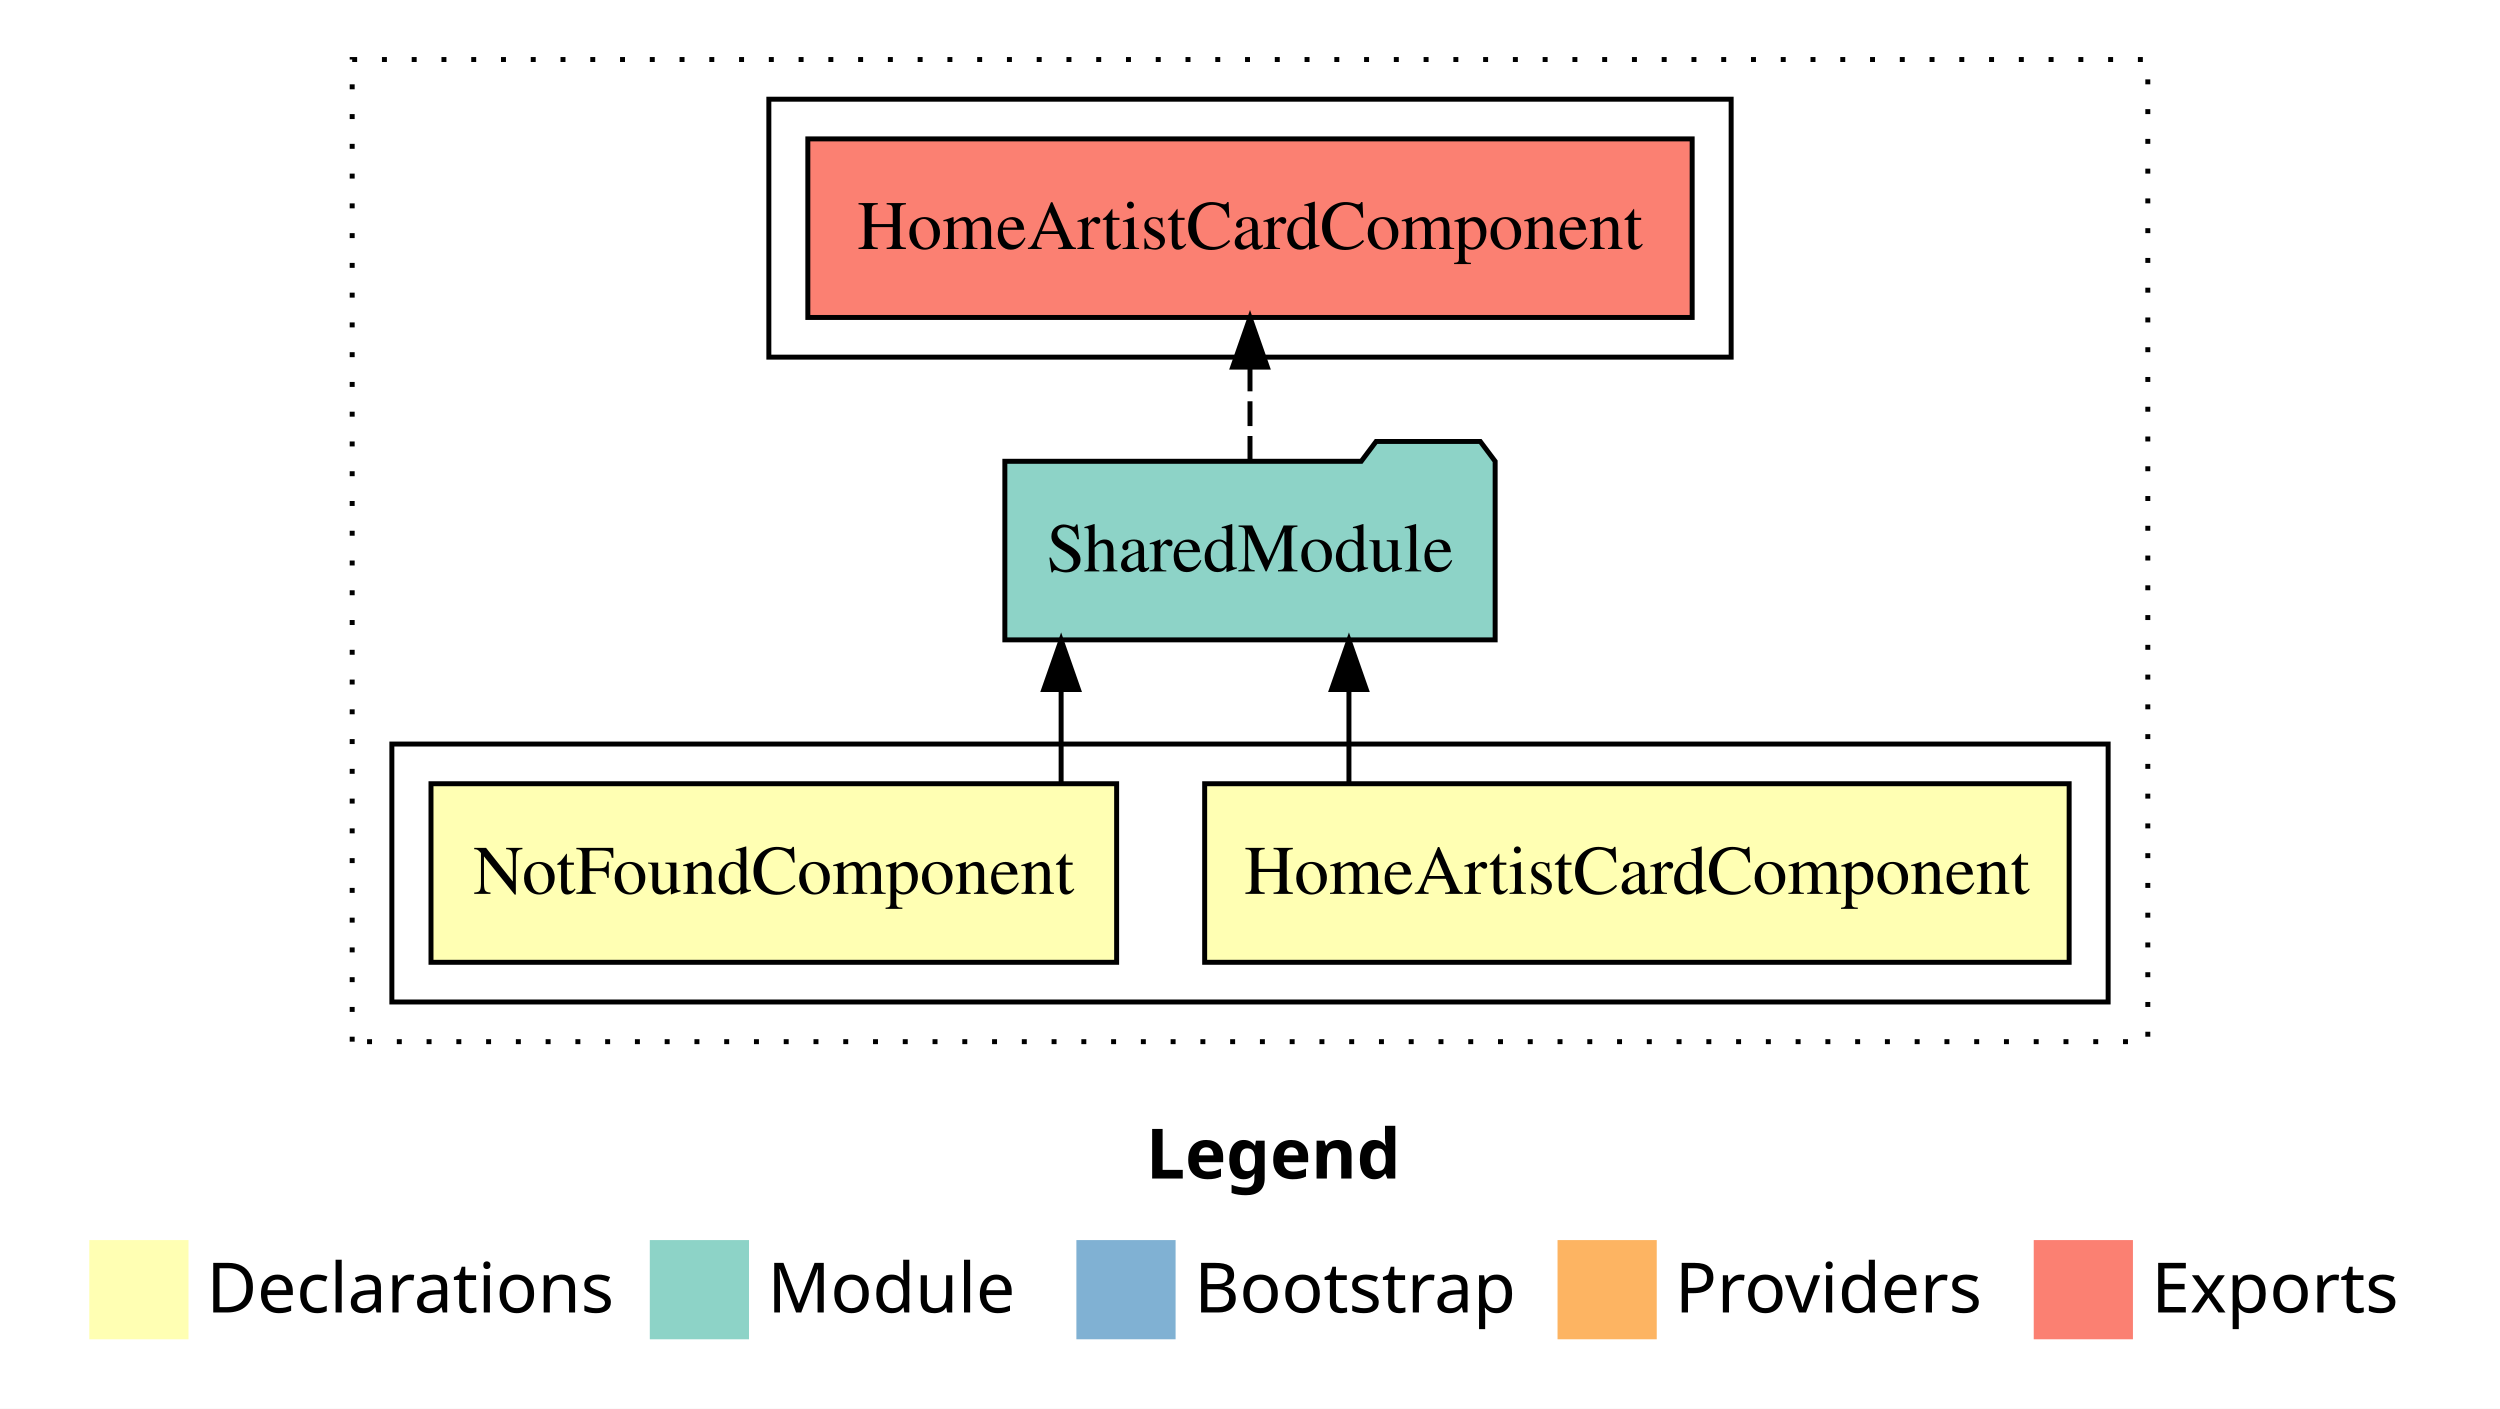
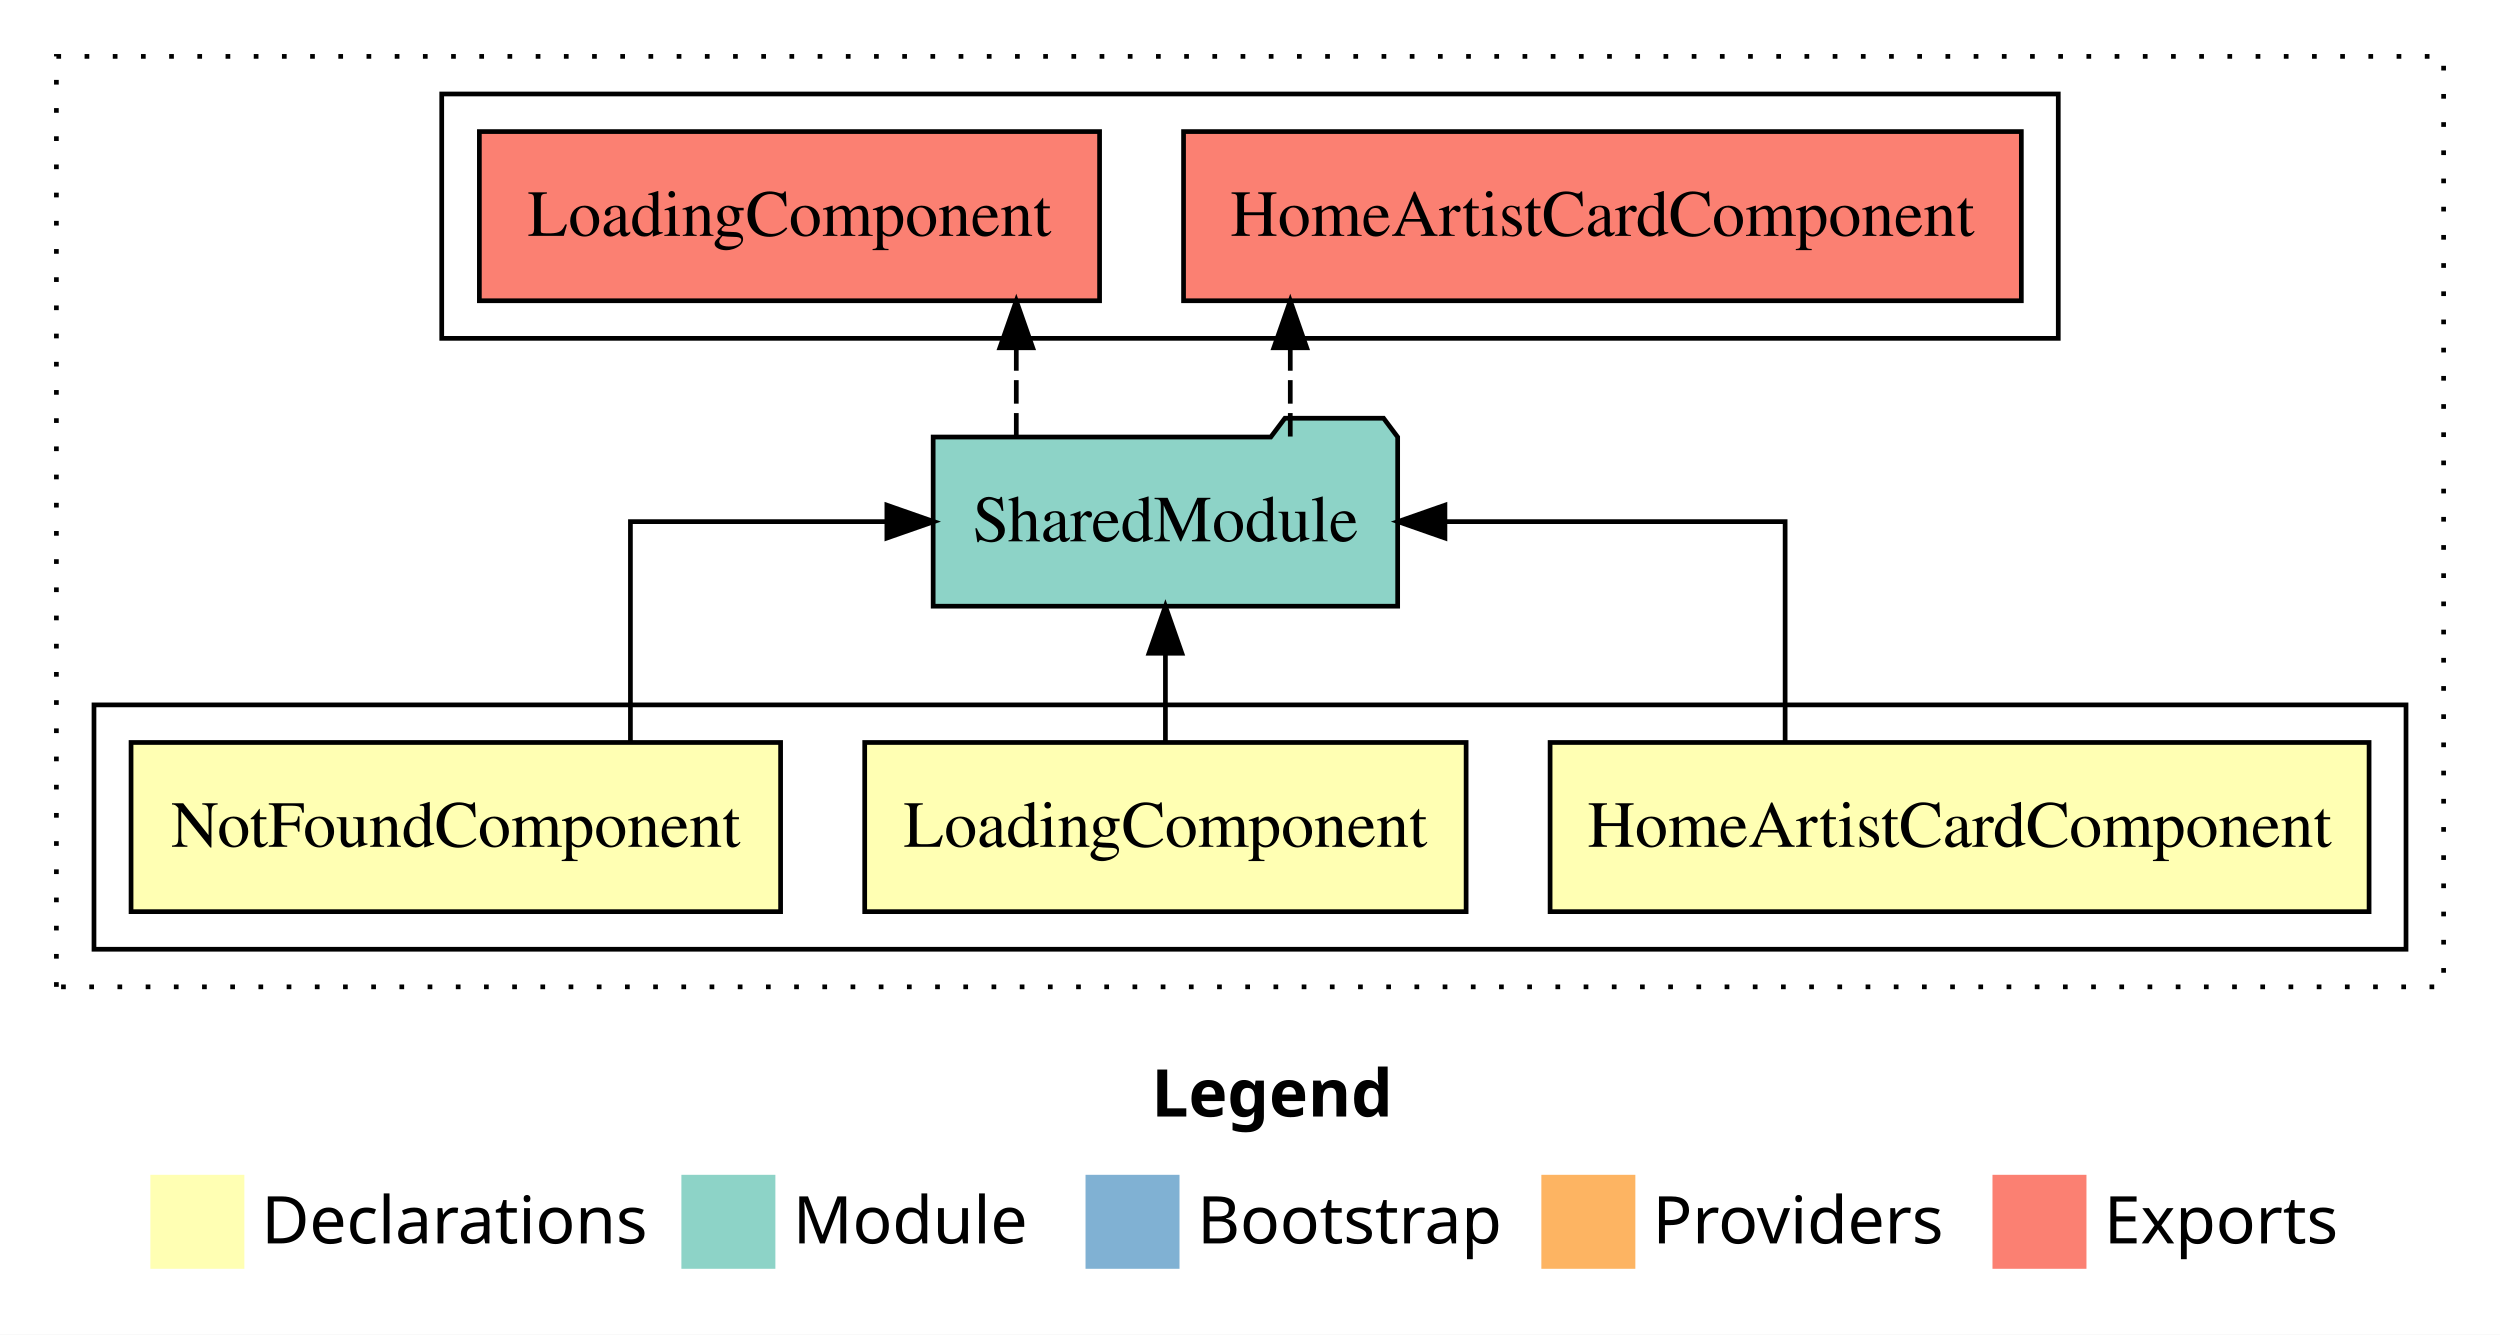
- <svg xmlns="http://www.w3.org/2000/svg" width="504pt" height="284pt" viewBox="0.00 0.00 504.00 284.00">
+ <svg xmlns="http://www.w3.org/2000/svg" width="532pt" height="284pt" viewBox="0.00 0.00 532.00 284.00">
  <g id="graph0" class="graph" transform="scale(1 1) rotate(0) translate(4 280)">
-     <polygon fill="#ffffff" stroke="transparent" points="-4,4 -4,-280 500,-280 500,4 -4,4" />
-     <text text-anchor="start" x="227.009" y="-42.4" font-family="sans-serif" font-weight="bold" font-size="14.00" fill="#000000">Legend</text>
-     <polygon fill="#ffffb3" stroke="transparent" points="14,-10 14,-30 34,-30 34,-10 14,-10" />
-     <text text-anchor="start" x="37.629" y="-15.4" font-family="sans-serif" font-size="14.00" fill="#000000">  Declarations</text>
-     <polygon fill="#8dd3c7" stroke="transparent" points="127,-10 127,-30 147,-30 147,-10 127,-10" />
-     <text text-anchor="start" x="150.725" y="-15.4" font-family="sans-serif" font-size="14.00" fill="#000000">  Module</text>
-     <polygon fill="#80b1d3" stroke="transparent" points="213,-10 213,-30 233,-30 233,-10 213,-10" />
-     <text text-anchor="start" x="236.781" y="-15.4" font-family="sans-serif" font-size="14.00" fill="#000000">  Bootstrap</text>
-     <polygon fill="#fdb462" stroke="transparent" points="310,-10 310,-30 330,-30 330,-10 310,-10" />
-     <text text-anchor="start" x="333.673" y="-15.4" font-family="sans-serif" font-size="14.00" fill="#000000">  Providers</text>
-     <polygon fill="#fb8072" stroke="transparent" points="406,-10 406,-30 426,-30 426,-10 406,-10" />
-     <text text-anchor="start" x="429.726" y="-15.4" font-family="sans-serif" font-size="14.00" fill="#000000">  Exports</text>
+     <polygon fill="#ffffff" stroke="transparent" points="-4,4 -4,-280 528,-280 528,4 -4,4" />
+     <text text-anchor="start" x="241.009" y="-42.4" font-family="sans-serif" font-weight="bold" font-size="14.00" fill="#000000">Legend</text>
+     <polygon fill="#ffffb3" stroke="transparent" points="28,-10 28,-30 48,-30 48,-10 28,-10" />
+     <text text-anchor="start" x="51.629" y="-15.4" font-family="sans-serif" font-size="14.00" fill="#000000">  Declarations</text>
+     <polygon fill="#8dd3c7" stroke="transparent" points="141,-10 141,-30 161,-30 161,-10 141,-10" />
+     <text text-anchor="start" x="164.725" y="-15.4" font-family="sans-serif" font-size="14.00" fill="#000000">  Module</text>
+     <polygon fill="#80b1d3" stroke="transparent" points="227,-10 227,-30 247,-30 247,-10 227,-10" />
+     <text text-anchor="start" x="250.781" y="-15.4" font-family="sans-serif" font-size="14.00" fill="#000000">  Bootstrap</text>
+     <polygon fill="#fdb462" stroke="transparent" points="324,-10 324,-30 344,-30 344,-10 324,-10" />
+     <text text-anchor="start" x="347.673" y="-15.4" font-family="sans-serif" font-size="14.00" fill="#000000">  Providers</text>
+     <polygon fill="#fb8072" stroke="transparent" points="420,-10 420,-30 440,-30 440,-10 420,-10" />
+     <text text-anchor="start" x="443.726" y="-15.4" font-family="sans-serif" font-size="14.00" fill="#000000">  Exports</text>
    <g id="clust1" class="cluster">
-       <polygon fill="none" stroke="#000000" stroke-dasharray="1,5" points="67,-70 67,-268 429,-268 429,-70 67,-70" />
+       <polygon fill="none" stroke="#000000" stroke-dasharray="1,5" points="8,-70 8,-268 516,-268 516,-70 8,-70" />
    </g>
    <g id="clust2" class="cluster">
-       <polygon fill="none" stroke="#000000" points="75,-78 75,-130 421,-130 421,-78 75,-78" />
+       <polygon fill="none" stroke="#000000" points="16,-78 16,-130 508,-130 508,-78 16,-78" />
    </g>
-     <g id="clust6" class="cluster">
-       <polygon fill="none" stroke="#000000" points="151,-208 151,-260 345,-260 345,-208 151,-208" />
+     <g id="clust7" class="cluster">
+       <polygon fill="none" stroke="#000000" points="90,-208 90,-260 434,-260 434,-208 90,-208" />
    </g>
    <g id="node1" class="node">
-       <polygon fill="#ffffb3" stroke="#000000" points="413.14,-122 238.86,-122 238.86,-86 413.14,-86 413.14,-122" />
-       <text text-anchor="middle" x="326" y="-99.8" font-family="Times,serif" font-size="14.00" fill="#000000">HomeArtistCardComponent</text>
+       <polygon fill="#ffffb3" stroke="#000000" points="500.14,-122 325.86,-122 325.86,-86 500.14,-86 500.14,-122" />
+       <text text-anchor="middle" x="413" y="-99.8" font-family="Times,serif" font-size="14.00" fill="#000000">HomeArtistCardComponent</text>
+     </g>
+     <g id="node4" class="node">
+       <polygon fill="#8dd3c7" stroke="#000000" points="293.423,-187 290.423,-191 269.423,-191 266.423,-187 194.577,-187 194.577,-151 293.423,-151 293.423,-187" />
+       <text text-anchor="middle" x="244" y="-164.8" font-family="Times,serif" font-size="14.00" fill="#000000">SharedModule</text>
+     </g>
+     <g id="edge1" class="edge">
+       <path fill="none" stroke="#000000" d="M375.875,-122.106C375.875,-141.339 375.875,-169 375.875,-169 375.875,-169 303.481,-169 303.481,-169" />
+       <polygon fill="#000000" stroke="#000000" points="303.481,-165.5 293.481,-169 303.481,-172.5 303.481,-165.5" />
+     </g>
+     <g id="node2" class="node">
+       <polygon fill="#ffffb3" stroke="#000000" points="307.99,-122 180.01,-122 180.01,-86 307.99,-86 307.99,-122" />
+       <text text-anchor="middle" x="244" y="-99.8" font-family="Times,serif" font-size="14.00" fill="#000000">LoadingComponent</text>
+     </g>
+     <g id="edge2" class="edge">
+       <path fill="none" stroke="#000000" d="M244,-122.106C244,-122.106 244,-140.991 244,-140.991" />
+       <polygon fill="#000000" stroke="#000000" points="240.5,-140.991 244,-150.991 247.5,-140.991 240.5,-140.991" />
    </g>
    <g id="node3" class="node">
-       <polygon fill="#8dd3c7" stroke="#000000" points="297.423,-187 294.423,-191 273.423,-191 270.423,-187 198.577,-187 198.577,-151 297.423,-151 297.423,-187" />
-       <text text-anchor="middle" x="248" y="-164.8" font-family="Times,serif" font-size="14.00" fill="#000000">SharedModule</text>
-     </g>
-     <g id="edge1" class="edge">
-       <path fill="none" stroke="#000000" d="M267.946,-122.106C267.946,-122.106 267.946,-140.991 267.946,-140.991" />
-       <polygon fill="#000000" stroke="#000000" points="264.446,-140.991 267.946,-150.991 271.446,-140.991 264.446,-140.991" />
-     </g>
-     <g id="node2" class="node">
-       <polygon fill="#ffffb3" stroke="#000000" points="221.112,-122 82.888,-122 82.888,-86 221.112,-86 221.112,-122" />
-       <text text-anchor="middle" x="152" y="-99.8" font-family="Times,serif" font-size="14.00" fill="#000000">NotFoundComponent</text>
-     </g>
-     <g id="edge2" class="edge">
-       <path fill="none" stroke="#000000" d="M209.923,-122.106C209.923,-122.106 209.923,-140.991 209.923,-140.991" />
-       <polygon fill="#000000" stroke="#000000" points="206.423,-140.991 209.923,-150.991 213.423,-140.991 206.423,-140.991" />
-     </g>
-     <g id="node4" class="node">
-       <polygon fill="#fb8072" stroke="#000000" points="337.14,-252 158.86,-252 158.86,-216 337.14,-216 337.14,-252" />
-       <text text-anchor="middle" x="248" y="-229.8" font-family="Times,serif" font-size="14.00" fill="#000000">HomeArtistCardComponent </text>
+       <polygon fill="#ffffb3" stroke="#000000" points="162.112,-122 23.888,-122 23.888,-86 162.112,-86 162.112,-122" />
+       <text text-anchor="middle" x="93" y="-99.8" font-family="Times,serif" font-size="14.00" fill="#000000">NotFoundComponent</text>
    </g>
    <g id="edge3" class="edge">
-       <path fill="none" stroke="#000000" stroke-dasharray="5,2" d="M248,-187.106C248,-187.106 248,-205.991 248,-205.991" />
-       <polygon fill="#000000" stroke="#000000" points="244.5,-205.991 248,-215.991 251.5,-205.991 244.5,-205.991" />
+       <path fill="none" stroke="#000000" d="M130.155,-122.106C130.155,-141.339 130.155,-169 130.155,-169 130.155,-169 184.728,-169 184.728,-169" />
+       <polygon fill="#000000" stroke="#000000" points="184.728,-172.5 194.728,-169 184.728,-165.5 184.728,-172.5" />
+     </g>
+     <g id="node5" class="node">
+       <polygon fill="#fb8072" stroke="#000000" points="426.14,-252 247.86,-252 247.86,-216 426.14,-216 426.14,-252" />
+       <text text-anchor="middle" x="337" y="-229.8" font-family="Times,serif" font-size="14.00" fill="#000000">HomeArtistCardComponent </text>
+     </g>
+     <g id="edge4" class="edge">
+       <path fill="none" stroke="#000000" stroke-dasharray="5,2" d="M270.571,-187.106C270.571,-187.106 270.571,-205.991 270.571,-205.991" />
+       <polygon fill="#000000" stroke="#000000" points="267.071,-205.991 270.571,-215.991 274.071,-205.991 267.071,-205.991" />
+     </g>
+     <g id="node6" class="node">
+       <polygon fill="#fb8072" stroke="#000000" points="229.991,-252 98.009,-252 98.009,-216 229.991,-216 229.991,-252" />
+       <text text-anchor="middle" x="164" y="-229.8" font-family="Times,serif" font-size="14.00" fill="#000000">LoadingComponent </text>
+     </g>
+     <g id="edge5" class="edge">
+       <path fill="none" stroke="#000000" stroke-dasharray="5,2" d="M212.267,-187.106C212.267,-187.106 212.267,-205.991 212.267,-205.991" />
+       <polygon fill="#000000" stroke="#000000" points="208.767,-205.991 212.267,-215.991 215.767,-205.991 208.767,-205.991" />
    </g>
  </g>
</svg>
